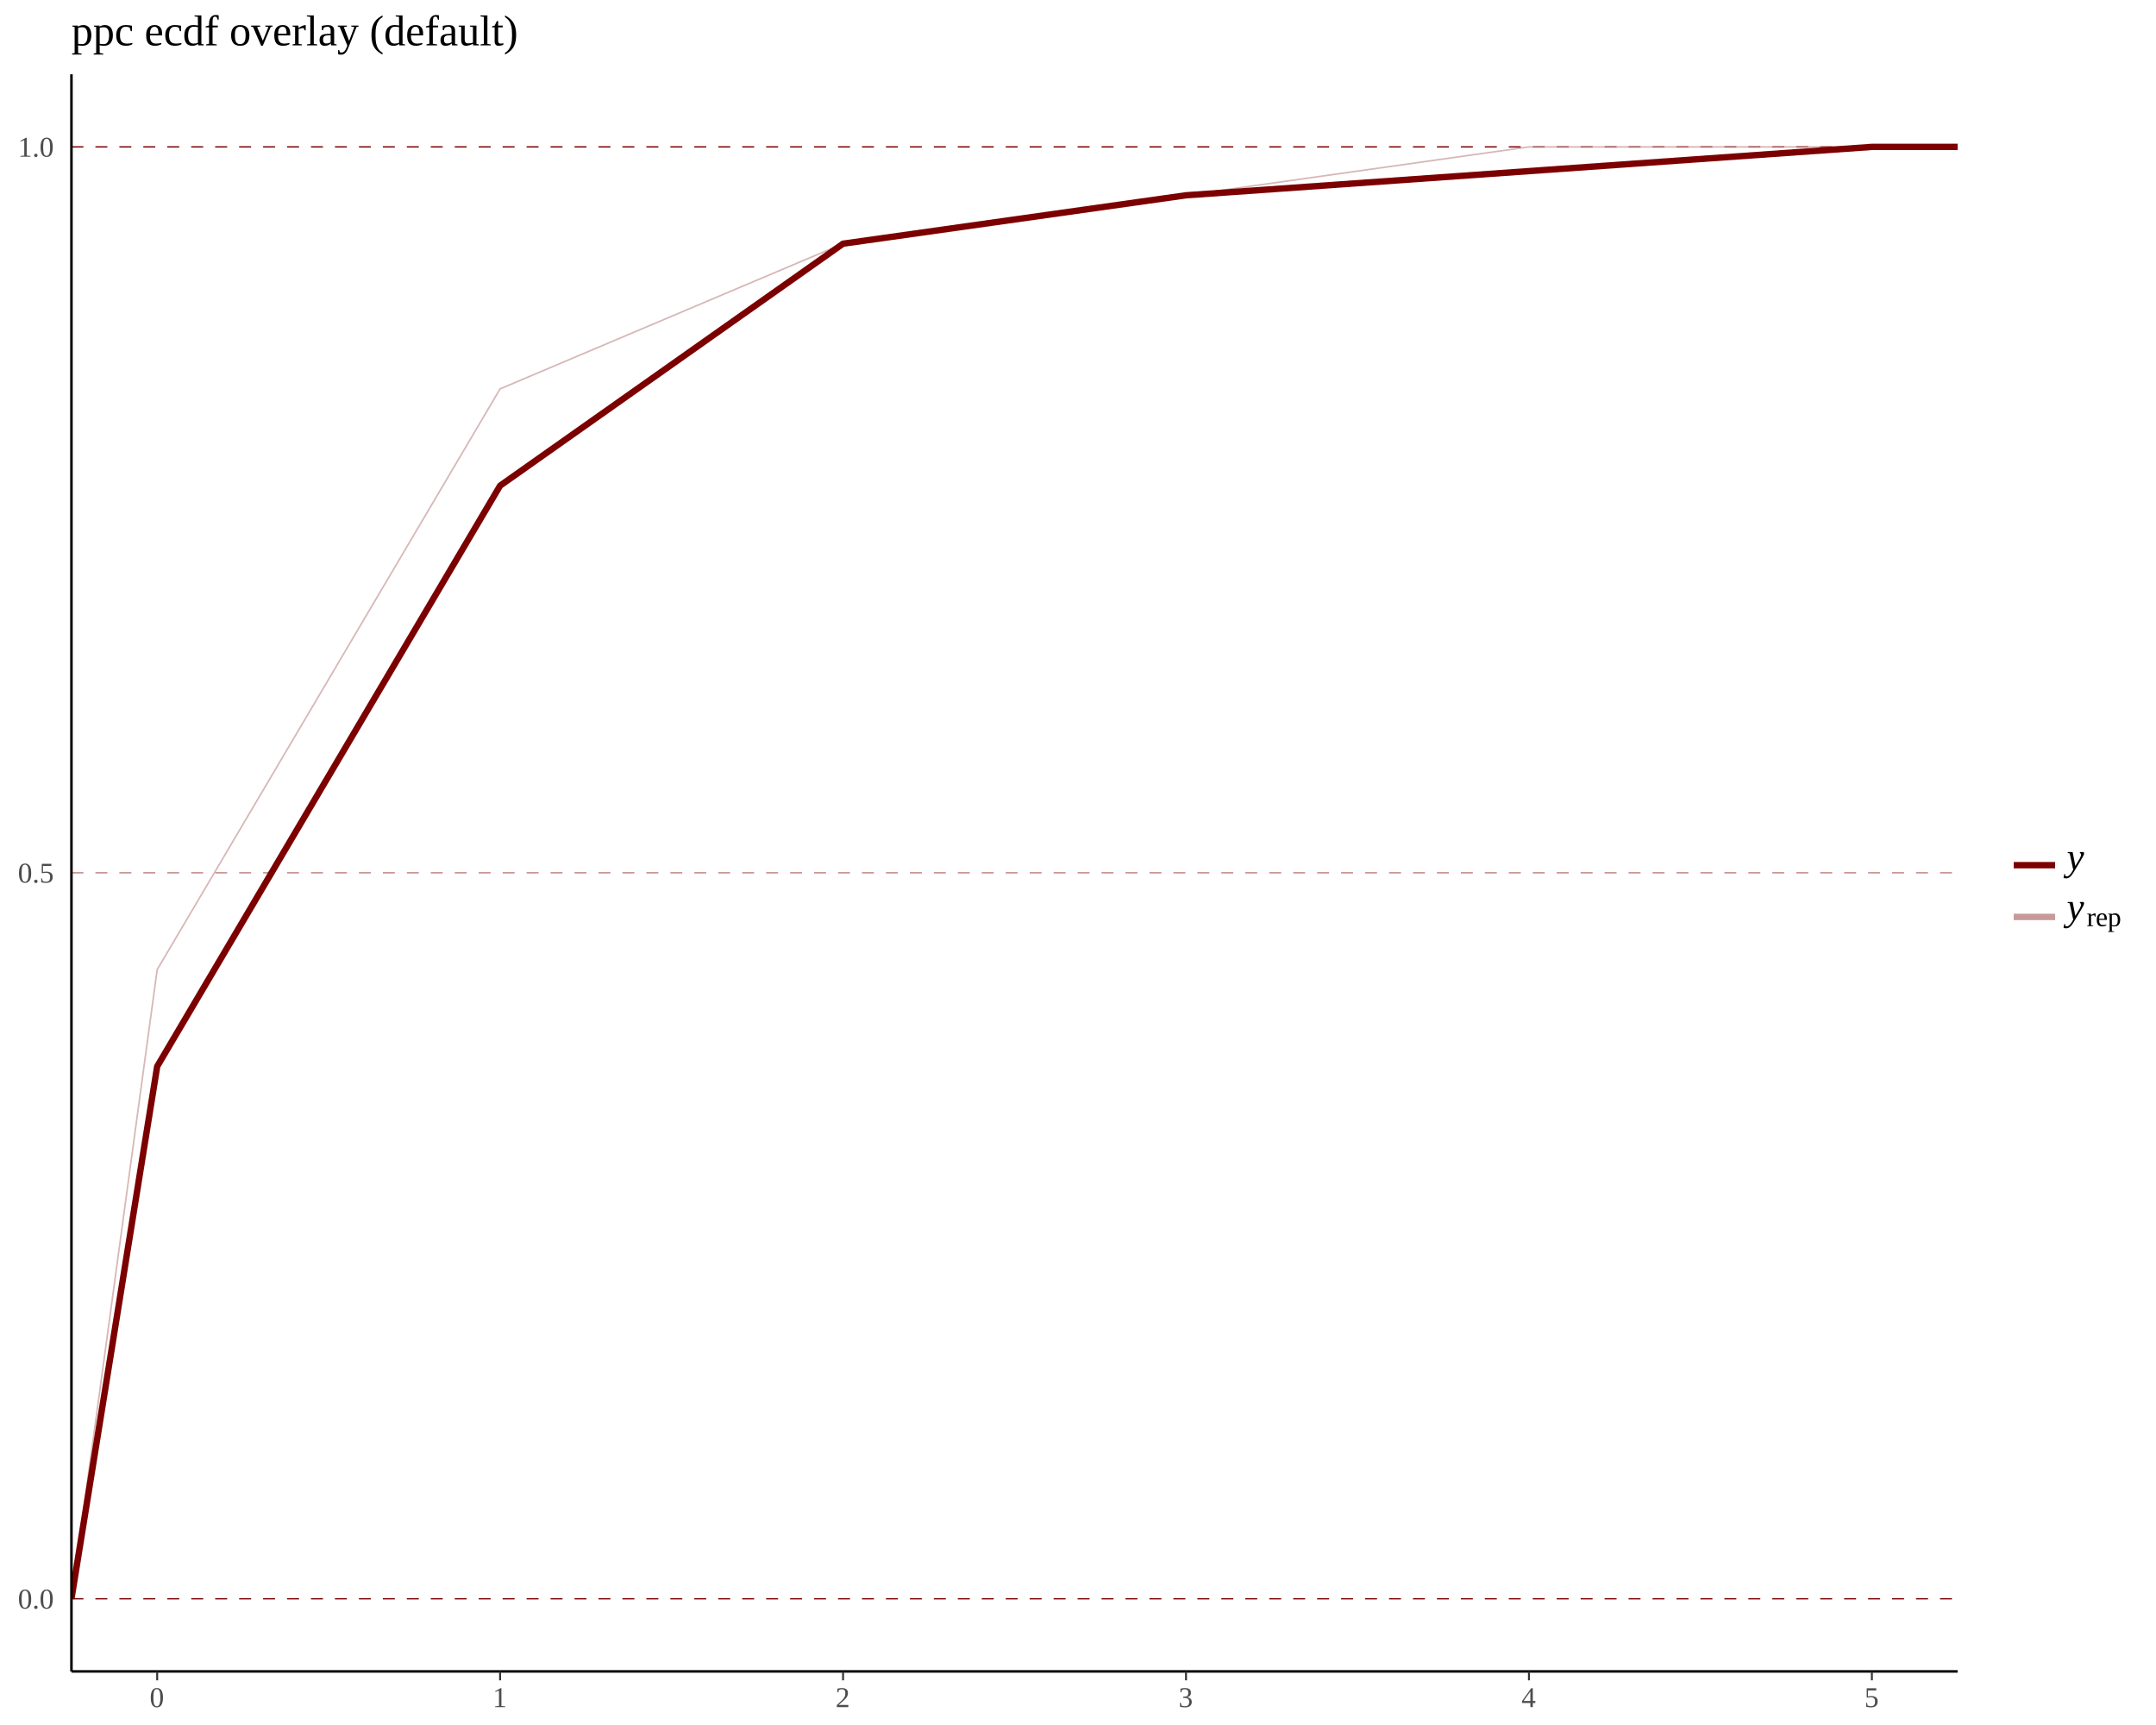
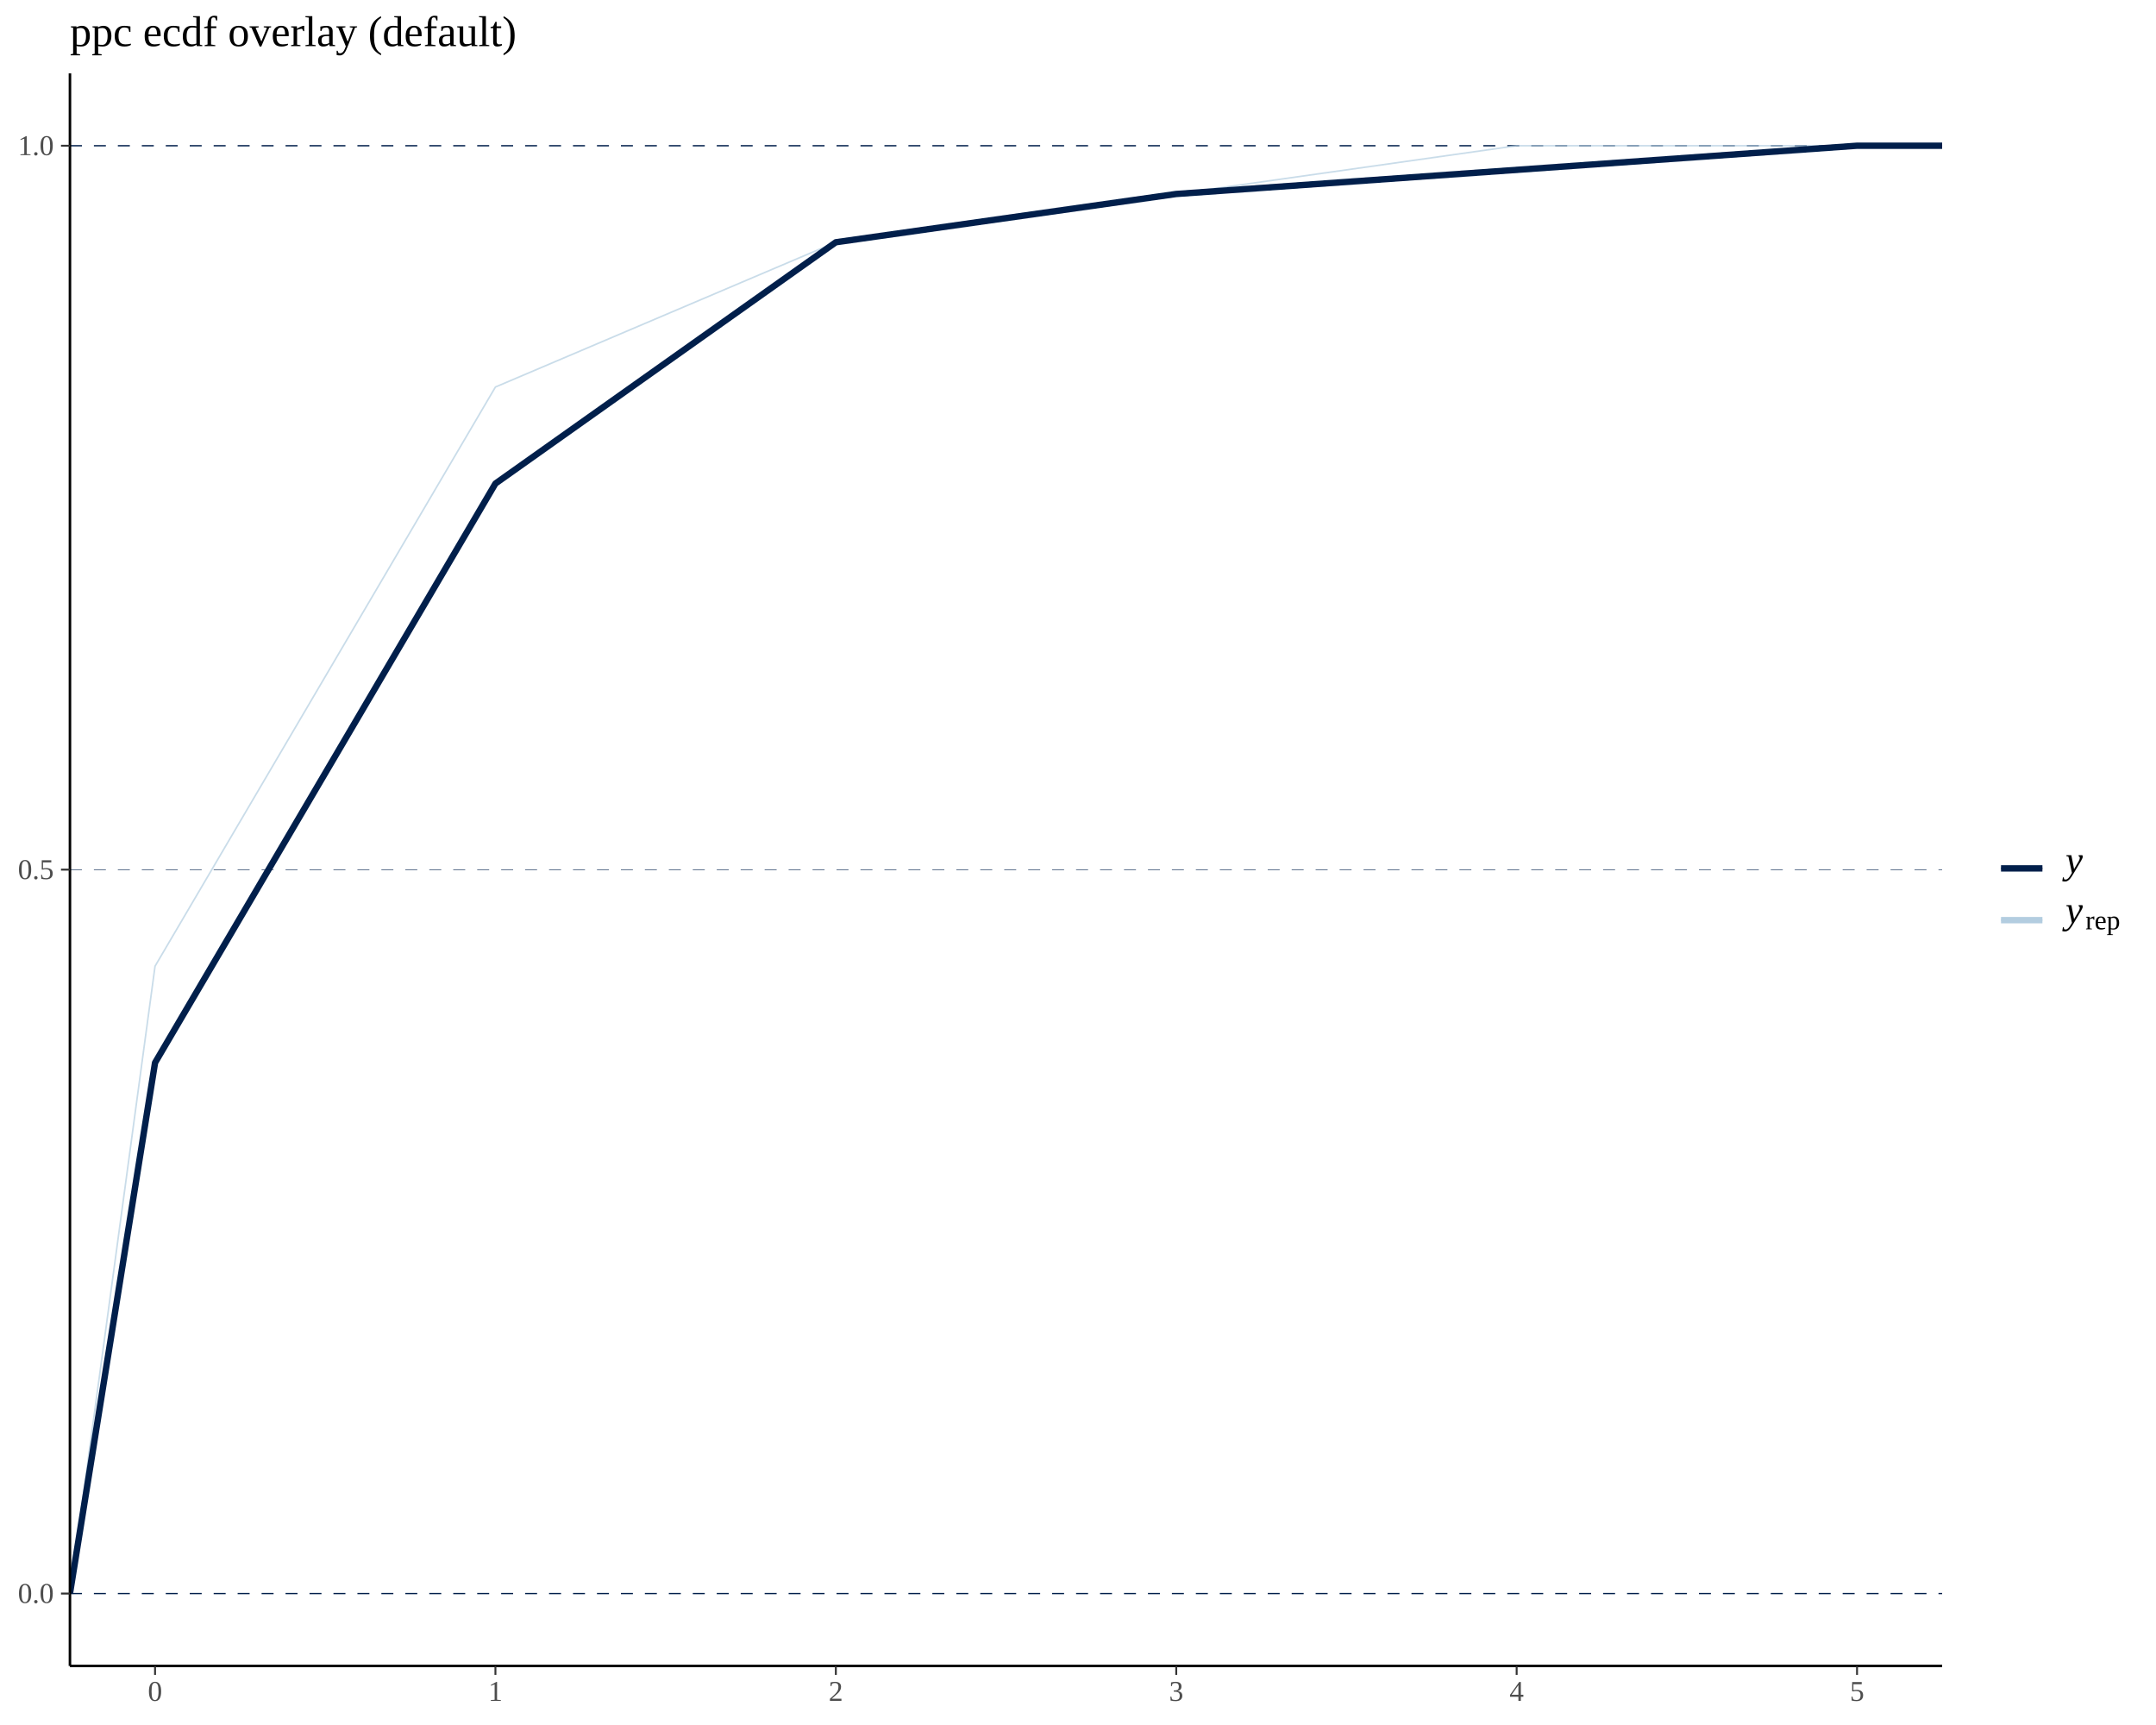
<svg xmlns="http://www.w3.org/2000/svg" viewBox="0 0 720.00 576.00">
  <defs>
    <style type="text/css">
-     line, polyline, path, rect, circle {
+     line, polyline, polygon, path, rect, circle {
      fill: none;
      stroke: #000000;
      stroke-linecap: round;
      stroke-linejoin: round;
      stroke-miterlimit: 10.00;
    }
  </style>
  </defs>
  <rect width="100%" height="100%" style="stroke: none; fill: #FFFFFF;" />
  <defs>
-     <clipPath id="cpMjMuODU3NHw2NTMuNzQ4fDU1OC4wOTZ8MjQuODA2OQ==">
-       <rect x="23.86" y="24.81" width="629.89" height="533.29" />
+     <clipPath id="cpMjMuMzZ8NjQ4LjU4fDU1Ni4yOHwyNC40OQ==">
+       <rect x="23.36" y="24.49" width="625.23" height="531.80" />
    </clipPath>
  </defs>
-   <line x1="23.86" y1="533.86" x2="653.75" y2="533.86" style="stroke-width: 0.43; stroke: #7C0000; stroke-dasharray: 4.00,4.00; stroke-linecap: butt;" clip-path="url(#cpMjMuODU3NHw2NTMuNzQ4fDU1OC4wOTZ8MjQuODA2OQ==)" />
-   <line x1="23.86" y1="291.45" x2="653.75" y2="291.45" style="stroke-width: 0.21; stroke: #7C0000; stroke-dasharray: 4.00,4.00; stroke-linecap: butt;" clip-path="url(#cpMjMuODU3NHw2NTMuNzQ4fDU1OC4wOTZ8MjQuODA2OQ==)" />
-   <line x1="23.86" y1="49.05" x2="653.75" y2="49.05" style="stroke-width: 0.43; stroke: #7C0000; stroke-dasharray: 4.00,4.00; stroke-linecap: butt;" clip-path="url(#cpMjMuODU3NHw2NTMuNzQ4fDU1OC4wOTZ8MjQuODA2OQ==)" />
-   <polyline points="23.86,533.86 52.49,323.77 167.01,129.85 281.54,81.37 396.07,65.21 510.59,49.05 653.75,49.05 " style="stroke-width: 0.53; stroke: #C79999; stroke-opacity: 0.70; stroke-linecap: butt;" clip-path="url(#cpMjMuODU3NHw2NTMuNzQ4fDU1OC4wOTZ8MjQuODA2OQ==)" />
-   <polyline points="23.86,533.86 52.49,356.09 167.01,162.17 281.54,81.37 396.07,65.21 625.12,49.05 653.75,49.05 " style="stroke-width: 2.13; stroke: #7C0000; stroke-linecap: butt;" clip-path="url(#cpMjMuODU3NHw2NTMuNzQ4fDU1OC4wOTZ8MjQuODA2OQ==)" />
+   <line x1="23.36" y1="532.11" x2="648.58" y2="532.11" style="stroke-width: 0.43; stroke: #011F4B; stroke-dasharray: 4.00,4.00; stroke-linecap: butt;" clip-path="url(#cpMjMuMzZ8NjQ4LjU4fDU1Ni4yOHwyNC40OQ==)" />
+   <line x1="23.36" y1="290.38" x2="648.58" y2="290.38" style="stroke-width: 0.21; stroke: #011F4B; stroke-dasharray: 4.00,4.00; stroke-linecap: butt;" clip-path="url(#cpMjMuMzZ8NjQ4LjU4fDU1Ni4yOHwyNC40OQ==)" />
+   <line x1="23.36" y1="48.66" x2="648.58" y2="48.66" style="stroke-width: 0.43; stroke: #011F4B; stroke-dasharray: 4.00,4.00; stroke-linecap: butt;" clip-path="url(#cpMjMuMzZ8NjQ4LjU4fDU1Ni4yOHwyNC40OQ==)" />
+   <polyline points="23.36,532.11 51.78,322.61 165.45,129.23 279.13,80.89 392.81,64.77 506.49,48.66 648.58,48.66 " style="stroke-width: 0.53; stroke: #B3CDE0; stroke-opacity: 0.70; stroke-linecap: butt;" clip-path="url(#cpMjMuMzZ8NjQ4LjU4fDU1Ni4yOHwyNC40OQ==)" />
+   <polyline points="23.36,532.11 51.78,354.85 165.45,161.46 279.13,80.89 392.81,64.77 620.16,48.66 648.58,48.66 " style="stroke-width: 2.13; stroke: #011F4B; stroke-linecap: butt;" clip-path="url(#cpMjMuMzZ8NjQ4LjU4fDU1Ni4yOHwyNC40OQ==)" />
  <defs>
-     <clipPath id="cpMHw3MjB8NTc2fDA=">
+     <clipPath id="cpMC4wMHw3MjAuMDB8NTc2LjAwfDAuMDA=">
      <rect x="0.00" y="0.00" width="720.00" height="576.00" />
    </clipPath>
  </defs>
-   <polyline points="23.86,558.10 23.86,24.81 " style="stroke-width: 0.85; stroke-linecap: butt;" clip-path="url(#cpMHw3MjB8NTc2fDA=)" />
-   <g clip-path="url(#cpMHw3MjB8NTc2fDA=)">
-     <text x="5.98" y="537.13" style="font-size: 9.60px; fill: #4D4D4D; font-family: Liberation Serif;" textLength="12.50px" lengthAdjust="spacingAndGlyphs">0.0</text>
+   <polyline points="23.36,556.28 23.36,24.49 " style="stroke-width: 0.85; stroke-linecap: butt;" clip-path="url(#cpMC4wMHw3MjAuMDB8NTc2LjAwfDAuMDA=)" />
+   <g clip-path="url(#cpMC4wMHw3MjAuMDB8NTc2LjAwfDAuMDA=)">
+     <text x="5.98" y="535.25" style="font-size: 9.60px; fill: #4D4D4D; font-family: Liberation Serif;" textLength="12.00px" lengthAdjust="spacingAndGlyphs">0.0</text>
  </g>
-   <g clip-path="url(#cpMHw3MjB8NTc2fDA=)">
-     <text x="5.98" y="294.72" style="font-size: 9.60px; fill: #4D4D4D; font-family: Liberation Serif;" textLength="12.50px" lengthAdjust="spacingAndGlyphs">0.5</text>
+   <g clip-path="url(#cpMC4wMHw3MjAuMDB8NTc2LjAwfDAuMDA=)">
+     <text x="5.98" y="293.53" style="font-size: 9.60px; fill: #4D4D4D; font-family: Liberation Serif;" textLength="12.00px" lengthAdjust="spacingAndGlyphs">0.5</text>
  </g>
-   <g clip-path="url(#cpMHw3MjB8NTc2fDA=)">
-     <text x="5.98" y="52.32" style="font-size: 9.60px; fill: #4D4D4D; font-family: Liberation Serif;" textLength="12.50px" lengthAdjust="spacingAndGlyphs">1.0</text>
+   <g clip-path="url(#cpMC4wMHw3MjAuMDB8NTc2LjAwfDAuMDA=)">
+     <text x="5.98" y="51.80" style="font-size: 9.60px; fill: #4D4D4D; font-family: Liberation Serif;" textLength="12.00px" lengthAdjust="spacingAndGlyphs">1.0</text>
  </g>
-   <polyline points="23.86,558.10 653.75,558.10 " style="stroke-width: 0.85; stroke-linecap: butt;" clip-path="url(#cpMHw3MjB8NTc2fDA=)" />
-   <polyline points="52.49,561.08 52.49,558.10 " style="stroke-width: 0.64; stroke: #333333; stroke-linecap: butt;" clip-path="url(#cpMHw3MjB8NTc2fDA=)" />
-   <polyline points="167.01,561.08 167.01,558.10 " style="stroke-width: 0.64; stroke: #333333; stroke-linecap: butt;" clip-path="url(#cpMHw3MjB8NTc2fDA=)" />
-   <polyline points="281.54,561.08 281.54,558.10 " style="stroke-width: 0.64; stroke: #333333; stroke-linecap: butt;" clip-path="url(#cpMHw3MjB8NTc2fDA=)" />
-   <polyline points="396.07,561.08 396.07,558.10 " style="stroke-width: 0.64; stroke: #333333; stroke-linecap: butt;" clip-path="url(#cpMHw3MjB8NTc2fDA=)" />
-   <polyline points="510.59,561.08 510.59,558.10 " style="stroke-width: 0.64; stroke: #333333; stroke-linecap: butt;" clip-path="url(#cpMHw3MjB8NTc2fDA=)" />
-   <polyline points="625.12,561.08 625.12,558.10 " style="stroke-width: 0.64; stroke: #333333; stroke-linecap: butt;" clip-path="url(#cpMHw3MjB8NTc2fDA=)" />
-   <g clip-path="url(#cpMHw3MjB8NTc2fDA=)">
-     <text x="49.99" y="570.02" style="font-size: 9.60px; fill: #4D4D4D; font-family: Liberation Serif;" textLength="5.00px" lengthAdjust="spacingAndGlyphs">0</text>
+   <polyline points="20.37,532.11 23.36,532.11 " style="stroke-width: 0.64; stroke: #333333; stroke-linecap: butt;" clip-path="url(#cpMC4wMHw3MjAuMDB8NTc2LjAwfDAuMDA=)" />
+   <polyline points="20.37,290.38 23.36,290.38 " style="stroke-width: 0.64; stroke: #333333; stroke-linecap: butt;" clip-path="url(#cpMC4wMHw3MjAuMDB8NTc2LjAwfDAuMDA=)" />
+   <polyline points="20.37,48.66 23.36,48.66 " style="stroke-width: 0.64; stroke: #333333; stroke-linecap: butt;" clip-path="url(#cpMC4wMHw3MjAuMDB8NTc2LjAwfDAuMDA=)" />
+   <polyline points="23.36,556.28 648.58,556.28 " style="stroke-width: 0.85; stroke-linecap: butt;" clip-path="url(#cpMC4wMHw3MjAuMDB8NTc2LjAwfDAuMDA=)" />
+   <polyline points="51.78,559.27 51.78,556.28 " style="stroke-width: 0.64; stroke: #333333; stroke-linecap: butt;" clip-path="url(#cpMC4wMHw3MjAuMDB8NTc2LjAwfDAuMDA=)" />
+   <polyline points="165.45,559.27 165.45,556.28 " style="stroke-width: 0.64; stroke: #333333; stroke-linecap: butt;" clip-path="url(#cpMC4wMHw3MjAuMDB8NTc2LjAwfDAuMDA=)" />
+   <polyline points="279.13,559.27 279.13,556.28 " style="stroke-width: 0.64; stroke: #333333; stroke-linecap: butt;" clip-path="url(#cpMC4wMHw3MjAuMDB8NTc2LjAwfDAuMDA=)" />
+   <polyline points="392.81,559.27 392.81,556.28 " style="stroke-width: 0.64; stroke: #333333; stroke-linecap: butt;" clip-path="url(#cpMC4wMHw3MjAuMDB8NTc2LjAwfDAuMDA=)" />
+   <polyline points="506.49,559.27 506.49,556.28 " style="stroke-width: 0.64; stroke: #333333; stroke-linecap: butt;" clip-path="url(#cpMC4wMHw3MjAuMDB8NTc2LjAwfDAuMDA=)" />
+   <polyline points="620.16,559.27 620.16,556.28 " style="stroke-width: 0.64; stroke: #333333; stroke-linecap: butt;" clip-path="url(#cpMC4wMHw3MjAuMDB8NTc2LjAwfDAuMDA=)" />
+   <g clip-path="url(#cpMC4wMHw3MjAuMDB8NTc2LjAwfDAuMDA=)">
+     <text x="49.38" y="567.94" style="font-size: 9.60px; fill: #4D4D4D; font-family: Liberation Serif;" textLength="4.80px" lengthAdjust="spacingAndGlyphs">0</text>
  </g>
-   <g clip-path="url(#cpMHw3MjB8NTc2fDA=)">
-     <text x="164.51" y="570.02" style="font-size: 9.60px; fill: #4D4D4D; font-family: Liberation Serif;" textLength="5.00px" lengthAdjust="spacingAndGlyphs">1</text>
+   <g clip-path="url(#cpMC4wMHw3MjAuMDB8NTc2LjAwfDAuMDA=)">
+     <text x="163.06" y="567.94" style="font-size: 9.60px; fill: #4D4D4D; font-family: Liberation Serif;" textLength="4.80px" lengthAdjust="spacingAndGlyphs">1</text>
  </g>
-   <g clip-path="url(#cpMHw3MjB8NTc2fDA=)">
-     <text x="279.04" y="570.02" style="font-size: 9.60px; fill: #4D4D4D; font-family: Liberation Serif;" textLength="5.00px" lengthAdjust="spacingAndGlyphs">2</text>
+   <g clip-path="url(#cpMC4wMHw3MjAuMDB8NTc2LjAwfDAuMDA=)">
+     <text x="276.73" y="567.94" style="font-size: 9.60px; fill: #4D4D4D; font-family: Liberation Serif;" textLength="4.80px" lengthAdjust="spacingAndGlyphs">2</text>
  </g>
-   <g clip-path="url(#cpMHw3MjB8NTc2fDA=)">
-     <text x="393.57" y="570.02" style="font-size: 9.60px; fill: #4D4D4D; font-family: Liberation Serif;" textLength="5.00px" lengthAdjust="spacingAndGlyphs">3</text>
+   <g clip-path="url(#cpMC4wMHw3MjAuMDB8NTc2LjAwfDAuMDA=)">
+     <text x="390.41" y="567.94" style="font-size: 9.60px; fill: #4D4D4D; font-family: Liberation Serif;" textLength="4.80px" lengthAdjust="spacingAndGlyphs">3</text>
  </g>
-   <g clip-path="url(#cpMHw3MjB8NTc2fDA=)">
-     <text x="508.09" y="570.02" style="font-size: 9.60px; fill: #4D4D4D; font-family: Liberation Serif;" textLength="5.00px" lengthAdjust="spacingAndGlyphs">4</text>
+   <g clip-path="url(#cpMC4wMHw3MjAuMDB8NTc2LjAwfDAuMDA=)">
+     <text x="504.09" y="567.94" style="font-size: 9.60px; fill: #4D4D4D; font-family: Liberation Serif;" textLength="4.80px" lengthAdjust="spacingAndGlyphs">4</text>
  </g>
-   <g clip-path="url(#cpMHw3MjB8NTc2fDA=)">
-     <text x="622.62" y="570.02" style="font-size: 9.60px; fill: #4D4D4D; font-family: Liberation Serif;" textLength="5.00px" lengthAdjust="spacingAndGlyphs">5</text>
+   <g clip-path="url(#cpMC4wMHw3MjAuMDB8NTc2LjAwfDAuMDA=)">
+     <text x="617.77" y="567.94" style="font-size: 9.60px; fill: #4D4D4D; font-family: Liberation Serif;" textLength="4.80px" lengthAdjust="spacingAndGlyphs">5</text>
  </g>
-   <line x1="672.48" y1="288.90" x2="686.31" y2="288.90" style="stroke-width: 0.53; stroke: #7C0000; stroke-opacity: 0.70; stroke-linecap: butt;" clip-path="url(#cpMHw3MjB8NTc2fDA=)" />
-   <line x1="672.48" y1="288.90" x2="686.31" y2="288.90" style="stroke-width: 2.13; stroke: #7C0000; stroke-linecap: butt;" clip-path="url(#cpMHw3MjB8NTc2fDA=)" />
-   <line x1="672.48" y1="306.18" x2="686.31" y2="306.18" style="stroke-width: 0.53; stroke: #C79999; stroke-opacity: 0.70; stroke-linecap: butt;" clip-path="url(#cpMHw3MjB8NTc2fDA=)" />
-   <line x1="672.48" y1="306.18" x2="686.31" y2="306.18" style="stroke-width: 2.13; stroke: #C79999; stroke-linecap: butt;" clip-path="url(#cpMHw3MjB8NTc2fDA=)" />
-   <g clip-path="url(#cpMHw3MjB8NTc2fDA=)">
-     <text x="690.20" y="290.48" style="font-size: 13.00px; font-style: italic; font-family: Liberation Serif;" textLength="5.77px" lengthAdjust="spacingAndGlyphs">y</text>
+   <line x1="668.24" y1="289.96" x2="682.07" y2="289.96" style="stroke-width: 0.53; stroke: #011F4B; stroke-opacity: 0.70; stroke-linecap: butt;" clip-path="url(#cpMC4wMHw3MjAuMDB8NTc2LjAwfDAuMDA=)" />
+   <line x1="668.24" y1="289.96" x2="682.07" y2="289.96" style="stroke-width: 2.13; stroke: #011F4B; stroke-linecap: butt;" clip-path="url(#cpMC4wMHw3MjAuMDB8NTc2LjAwfDAuMDA=)" />
+   <line x1="668.24" y1="307.24" x2="682.07" y2="307.24" style="stroke-width: 0.53; stroke: #B3CDE0; stroke-opacity: 0.70; stroke-linecap: butt;" clip-path="url(#cpMC4wMHw3MjAuMDB8NTc2LjAwfDAuMDA=)" />
+   <line x1="668.24" y1="307.24" x2="682.07" y2="307.24" style="stroke-width: 2.13; stroke: #B3CDE0; stroke-linecap: butt;" clip-path="url(#cpMC4wMHw3MjAuMDB8NTc2LjAwfDAuMDA=)" />
+   <g clip-path="url(#cpMC4wMHw3MjAuMDB8NTc2LjAwfDAuMDA=)">
+     <text x="689.77" y="291.54" style="font-size: 13.00px; font-style: italic; font-family: Liberation Serif;" textLength="5.77px" lengthAdjust="spacingAndGlyphs">y</text>
  </g>
-   <g clip-path="url(#cpMHw3MjB8NTc2fDA=)">
-     <text x="690.20" y="307.16" style="font-size: 13.00px; font-style: italic; font-family: Liberation Serif;" textLength="5.77px" lengthAdjust="spacingAndGlyphs">y</text>
+   <g clip-path="url(#cpMC4wMHw3MjAuMDB8NTc2LjAwfDAuMDA=)">
+     <text x="689.77" y="308.21" style="font-size: 13.00px; font-style: italic; font-family: Liberation Serif;" textLength="5.77px" lengthAdjust="spacingAndGlyphs">y</text>
  </g>
-   <g clip-path="url(#cpMHw3MjB8NTc2fDA=)">
-     <text x="696.86" y="309.25" style="font-size: 9.10px; font-family: Liberation Serif;" textLength="3.00px" lengthAdjust="spacingAndGlyphs">r</text>
+   <g clip-path="url(#cpMC4wMHw3MjAuMDB8NTc2LjAwfDAuMDA=)">
+     <text x="696.44" y="310.30" style="font-size: 9.10px; font-family: Liberation Serif;" textLength="3.03px" lengthAdjust="spacingAndGlyphs">r</text>
  </g>
-   <g clip-path="url(#cpMHw3MjB8NTc2fDA=)">
-     <text x="699.86" y="309.25" style="font-size: 9.10px; font-family: Liberation Serif;" textLength="3.99px" lengthAdjust="spacingAndGlyphs">e</text>
+   <g clip-path="url(#cpMC4wMHw3MjAuMDB8NTc2LjAwfDAuMDA=)">
+     <text x="699.47" y="310.30" style="font-size: 9.10px; font-family: Liberation Serif;" textLength="4.03px" lengthAdjust="spacingAndGlyphs">e</text>
  </g>
-   <g clip-path="url(#cpMHw3MjB8NTc2fDA=)">
-     <text x="703.85" y="309.25" style="font-size: 9.10px; font-family: Liberation Serif;" textLength="4.50px" lengthAdjust="spacingAndGlyphs">p</text>
+   <g clip-path="url(#cpMC4wMHw3MjAuMDB8NTc2LjAwfDAuMDA=)">
+     <text x="703.50" y="310.30" style="font-size: 9.10px; font-family: Liberation Serif;" textLength="4.55px" lengthAdjust="spacingAndGlyphs">p</text>
  </g>
-   <g clip-path="url(#cpMHw3MjB8NTc2fDA=)">
-     <text x="23.86" y="15.15" style="font-size: 14.40px; font-family: Liberation Serif;" textLength="144.98px" lengthAdjust="spacingAndGlyphs">ppc ecdf overlay (default)</text>
+   <g clip-path="url(#cpMC4wMHw3MjAuMDB8NTc2LjAwfDAuMDA=)">
+     <text x="23.36" y="15.40" style="font-size: 14.40px; font-family: Liberation Serif;" textLength="149.12px" lengthAdjust="spacingAndGlyphs">ppc ecdf overlay (default)</text>
  </g>
</svg>
